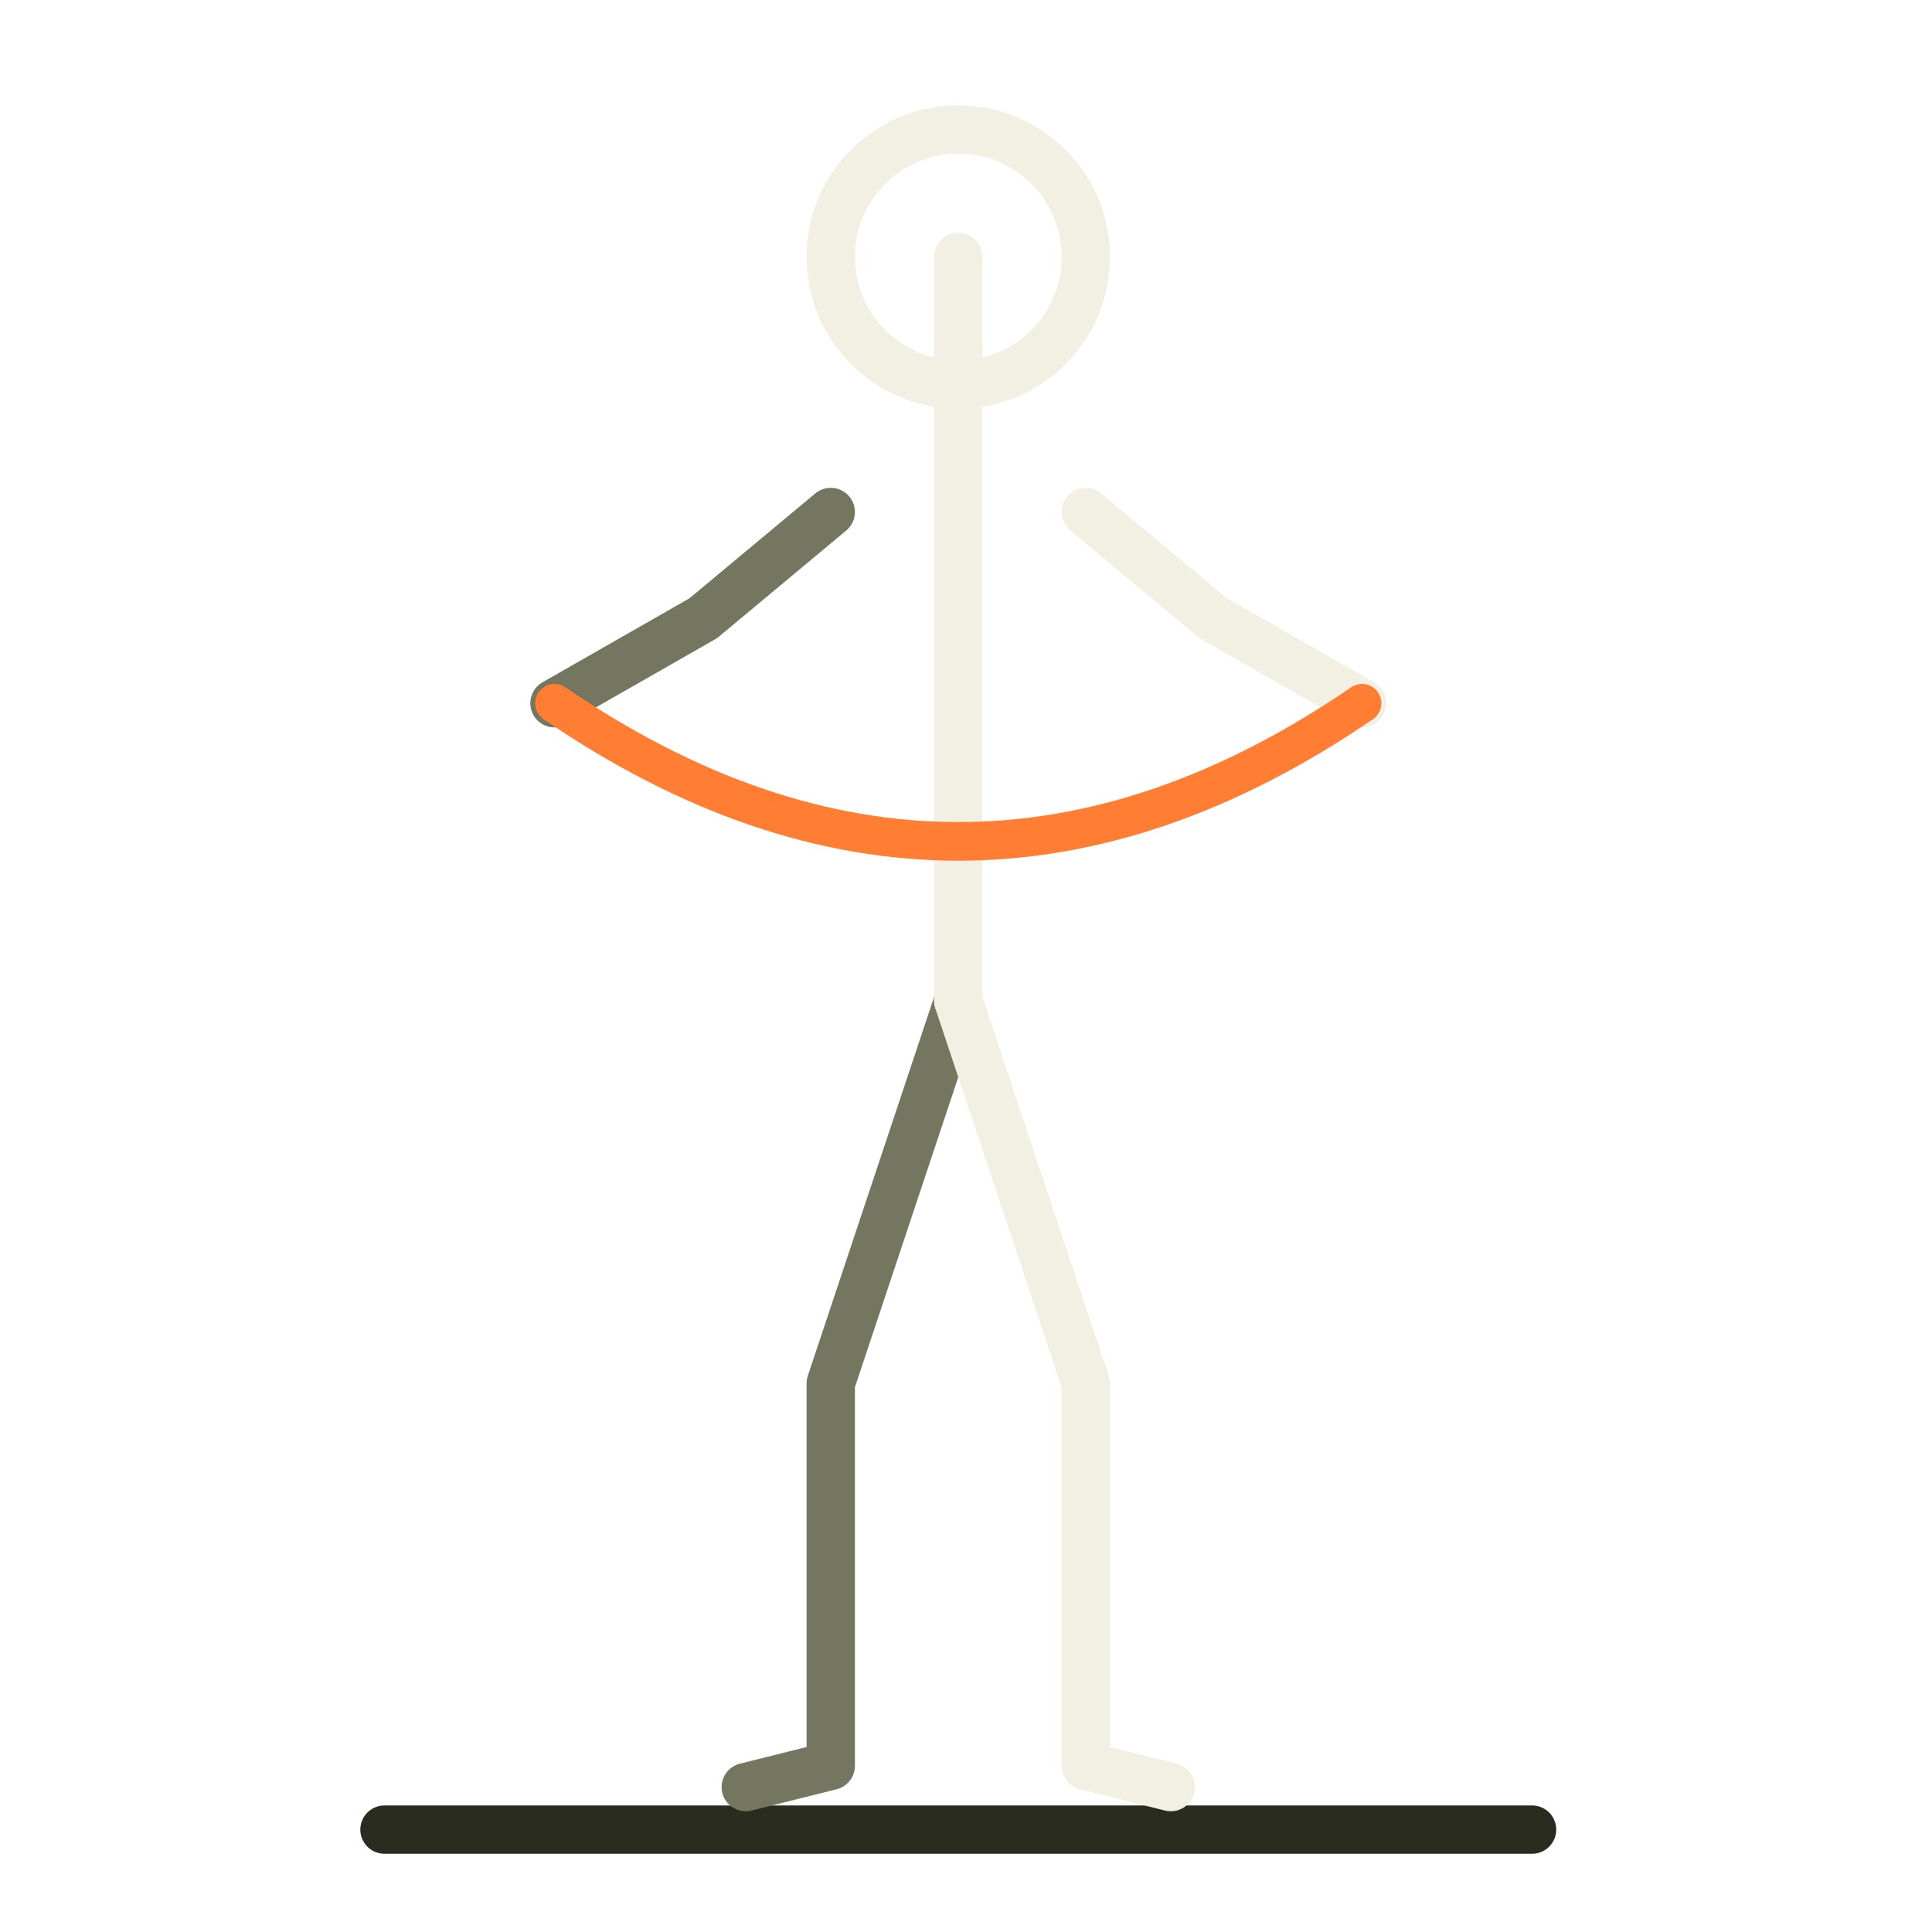
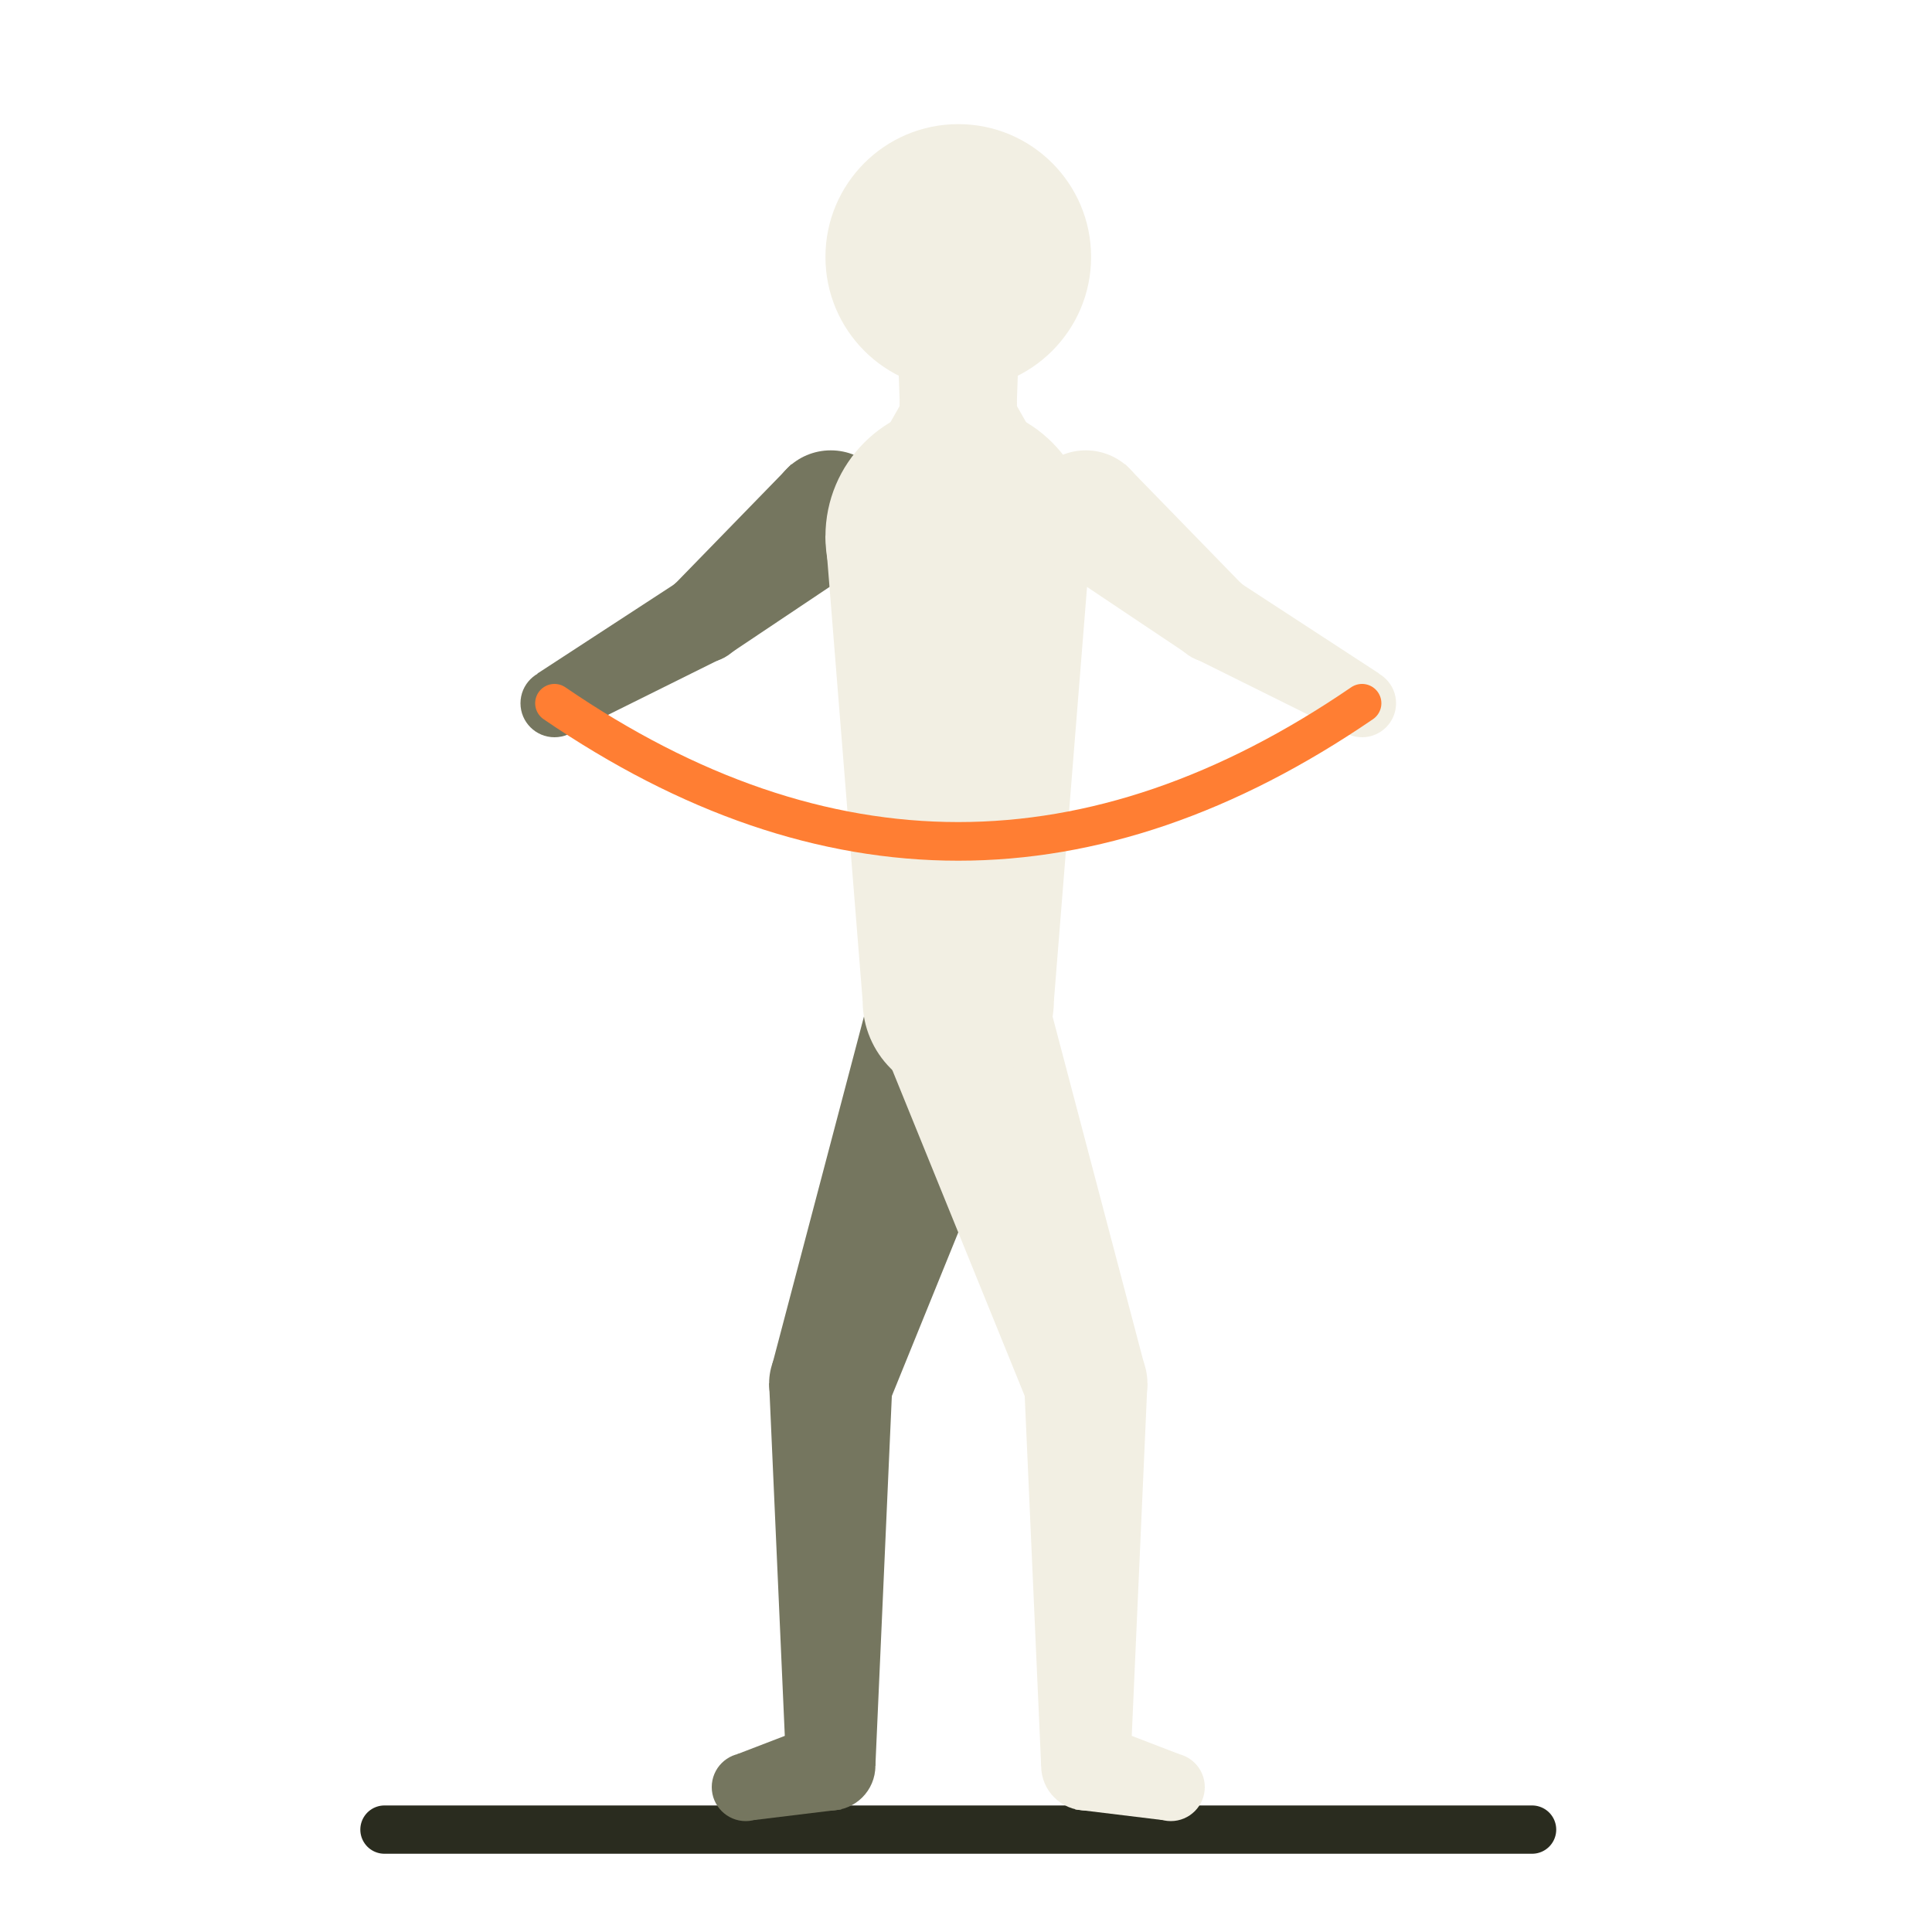
<svg xmlns="http://www.w3.org/2000/svg" viewBox="0 0 200 200" role="img" aria-label="Remo con banda: brazos estirados y tirando de la banda hasta las costillas (1 de 2)">
  <g transform="translate(-10.8 -10.8) scale(1.1)">
    <path d="M 46 182 L 154 182" fill="none" stroke="#2a2c1f" stroke-width="5" stroke-linecap="round" vector-effect="non-scaling-stroke" />
-     <path d="M 88 58 L 76 68 L 62 76" fill="none" stroke="#75765f" stroke-width="5" stroke-linecap="round" stroke-linejoin="round" vector-effect="non-scaling-stroke" />
-     <path d="M 100 104 L 88 140 L 88 176 L 80 178" fill="none" stroke="#75765f" stroke-width="5" stroke-linecap="round" stroke-linejoin="round" vector-effect="non-scaling-stroke" />
-     <circle cx="100" cy="34" r="12" fill="none" stroke="#f2efe3" stroke-width="5" vector-effect="non-scaling-stroke" />
-     <path d="M 100 34 L 100 48" fill="none" stroke="#f2efe3" stroke-width="5" stroke-linecap="round" stroke-linejoin="round" vector-effect="non-scaling-stroke" />
-     <path d="M 100 48 L 100 104" fill="none" stroke="#f2efe3" stroke-width="5" stroke-linecap="round" stroke-linejoin="round" vector-effect="non-scaling-stroke" />
-     <path d="M 112 58 L 124 68 L 138 76" fill="none" stroke="#f2efe3" stroke-width="5" stroke-linecap="round" stroke-linejoin="round" vector-effect="non-scaling-stroke" />
-     <path d="M 100 104 L 112 140 L 112 176 L 120 178" fill="none" stroke="#f2efe3" stroke-width="5" stroke-linecap="round" stroke-linejoin="round" vector-effect="non-scaling-stroke" />
+     <path d="M 84.3 53.5 L 73.3 64.8 L 78.7 71.2 L 91.7 62.5 Z" fill="#75765f" />
+     <path d="M 73.9 64.4 L 60.4 73.2 L 63.6 78.8 L 78.1 71.6 Z" fill="#75765f" />
+     <circle cx="88" cy="58" r="5.8" fill="#75765f" />
+     <circle cx="76" cy="68" r="4.2" fill="#75765f" />
+     <circle cx="62" cy="76" r="3.2" fill="#75765f" />
+     <path d="M 92.2 101.4 L 82.5 138.2 L 93.5 141.8 L 107.8 106.6 Z" fill="#75765f" />
+     <path d="M 82.2 140 L 83.8 176 L 92.2 176 L 93.8 140 Z" fill="#75765f" />
+     <path d="M 87 171.9 L 79.2 174.9 L 80.8 181.1 L 89 180.1 Z" fill="#75765f" />
+     <circle cx="100" cy="104" r="8.2" fill="#75765f" />
+     <circle cx="88" cy="140" r="5.8" fill="#75765f" />
+     <circle cx="88" cy="176" r="4.2" fill="#75765f" />
+     <circle cx="80" cy="178" r="3.2" fill="#75765f" />
+     <path d="M 94.5 48 L 87.5 60.3 L 112.5 60.3 L 105.5 48 Z" fill="#f2efe3" />
+     <path d="M 87.5 60.3 L 91 104 L 109 104 L 112.5 60.3 Z" fill="#f2efe3" />
+     <circle cx="100" cy="48" r="5.5" fill="#f2efe3" />
+     <circle cx="100" cy="60.3" r="12.5" fill="#f2efe3" />
+     <circle cx="100" cy="104" r="9" fill="#f2efe3" />
+     <path d="M 94 34 L 94.5 48 L 105.5 48 L 106 34 Z" fill="#f2efe3" />
+     <circle cx="100" cy="34" r="6" fill="#f2efe3" />
+     <circle cx="100" cy="48" r="5.5" fill="#f2efe3" />
+     <circle cx="100" cy="34" r="12.5" fill="#f2efe3" />
+     <path d="M 108.3 62.5 L 121.3 71.2 L 126.7 64.8 L 115.7 53.5 Z" fill="#f2efe3" />
+     <path d="M 121.9 71.6 L 136.4 78.8 L 139.6 73.2 L 126.1 64.4 Z" fill="#f2efe3" />
+     <circle cx="112" cy="58" r="5.8" fill="#f2efe3" />
+     <circle cx="124" cy="68" r="4.2" fill="#f2efe3" />
+     <circle cx="138" cy="76" r="3.2" fill="#f2efe3" />
+     <path d="M 92.2 106.6 L 106.5 141.8 L 117.5 138.2 L 107.8 101.4 Z" fill="#f2efe3" />
+     <path d="M 106.2 140 L 107.8 176 L 116.2 176 L 117.8 140 Z" fill="#f2efe3" />
+     <path d="M 111 180.1 L 119.2 181.1 L 120.8 174.9 L 113 171.9 Z" fill="#f2efe3" />
+     <circle cx="100" cy="104" r="8.2" fill="#f2efe3" />
+     <circle cx="112" cy="140" r="5.8" fill="#f2efe3" />
+     <circle cx="112" cy="176" r="4.2" fill="#f2efe3" />
+     <circle cx="120" cy="178" r="3.2" fill="#f2efe3" />
    <path d="M 138 76 Q 100 102 62 76" fill="none" stroke="#ff7e33" stroke-width="4" stroke-linecap="round" vector-effect="non-scaling-stroke" />
  </g>
</svg>
